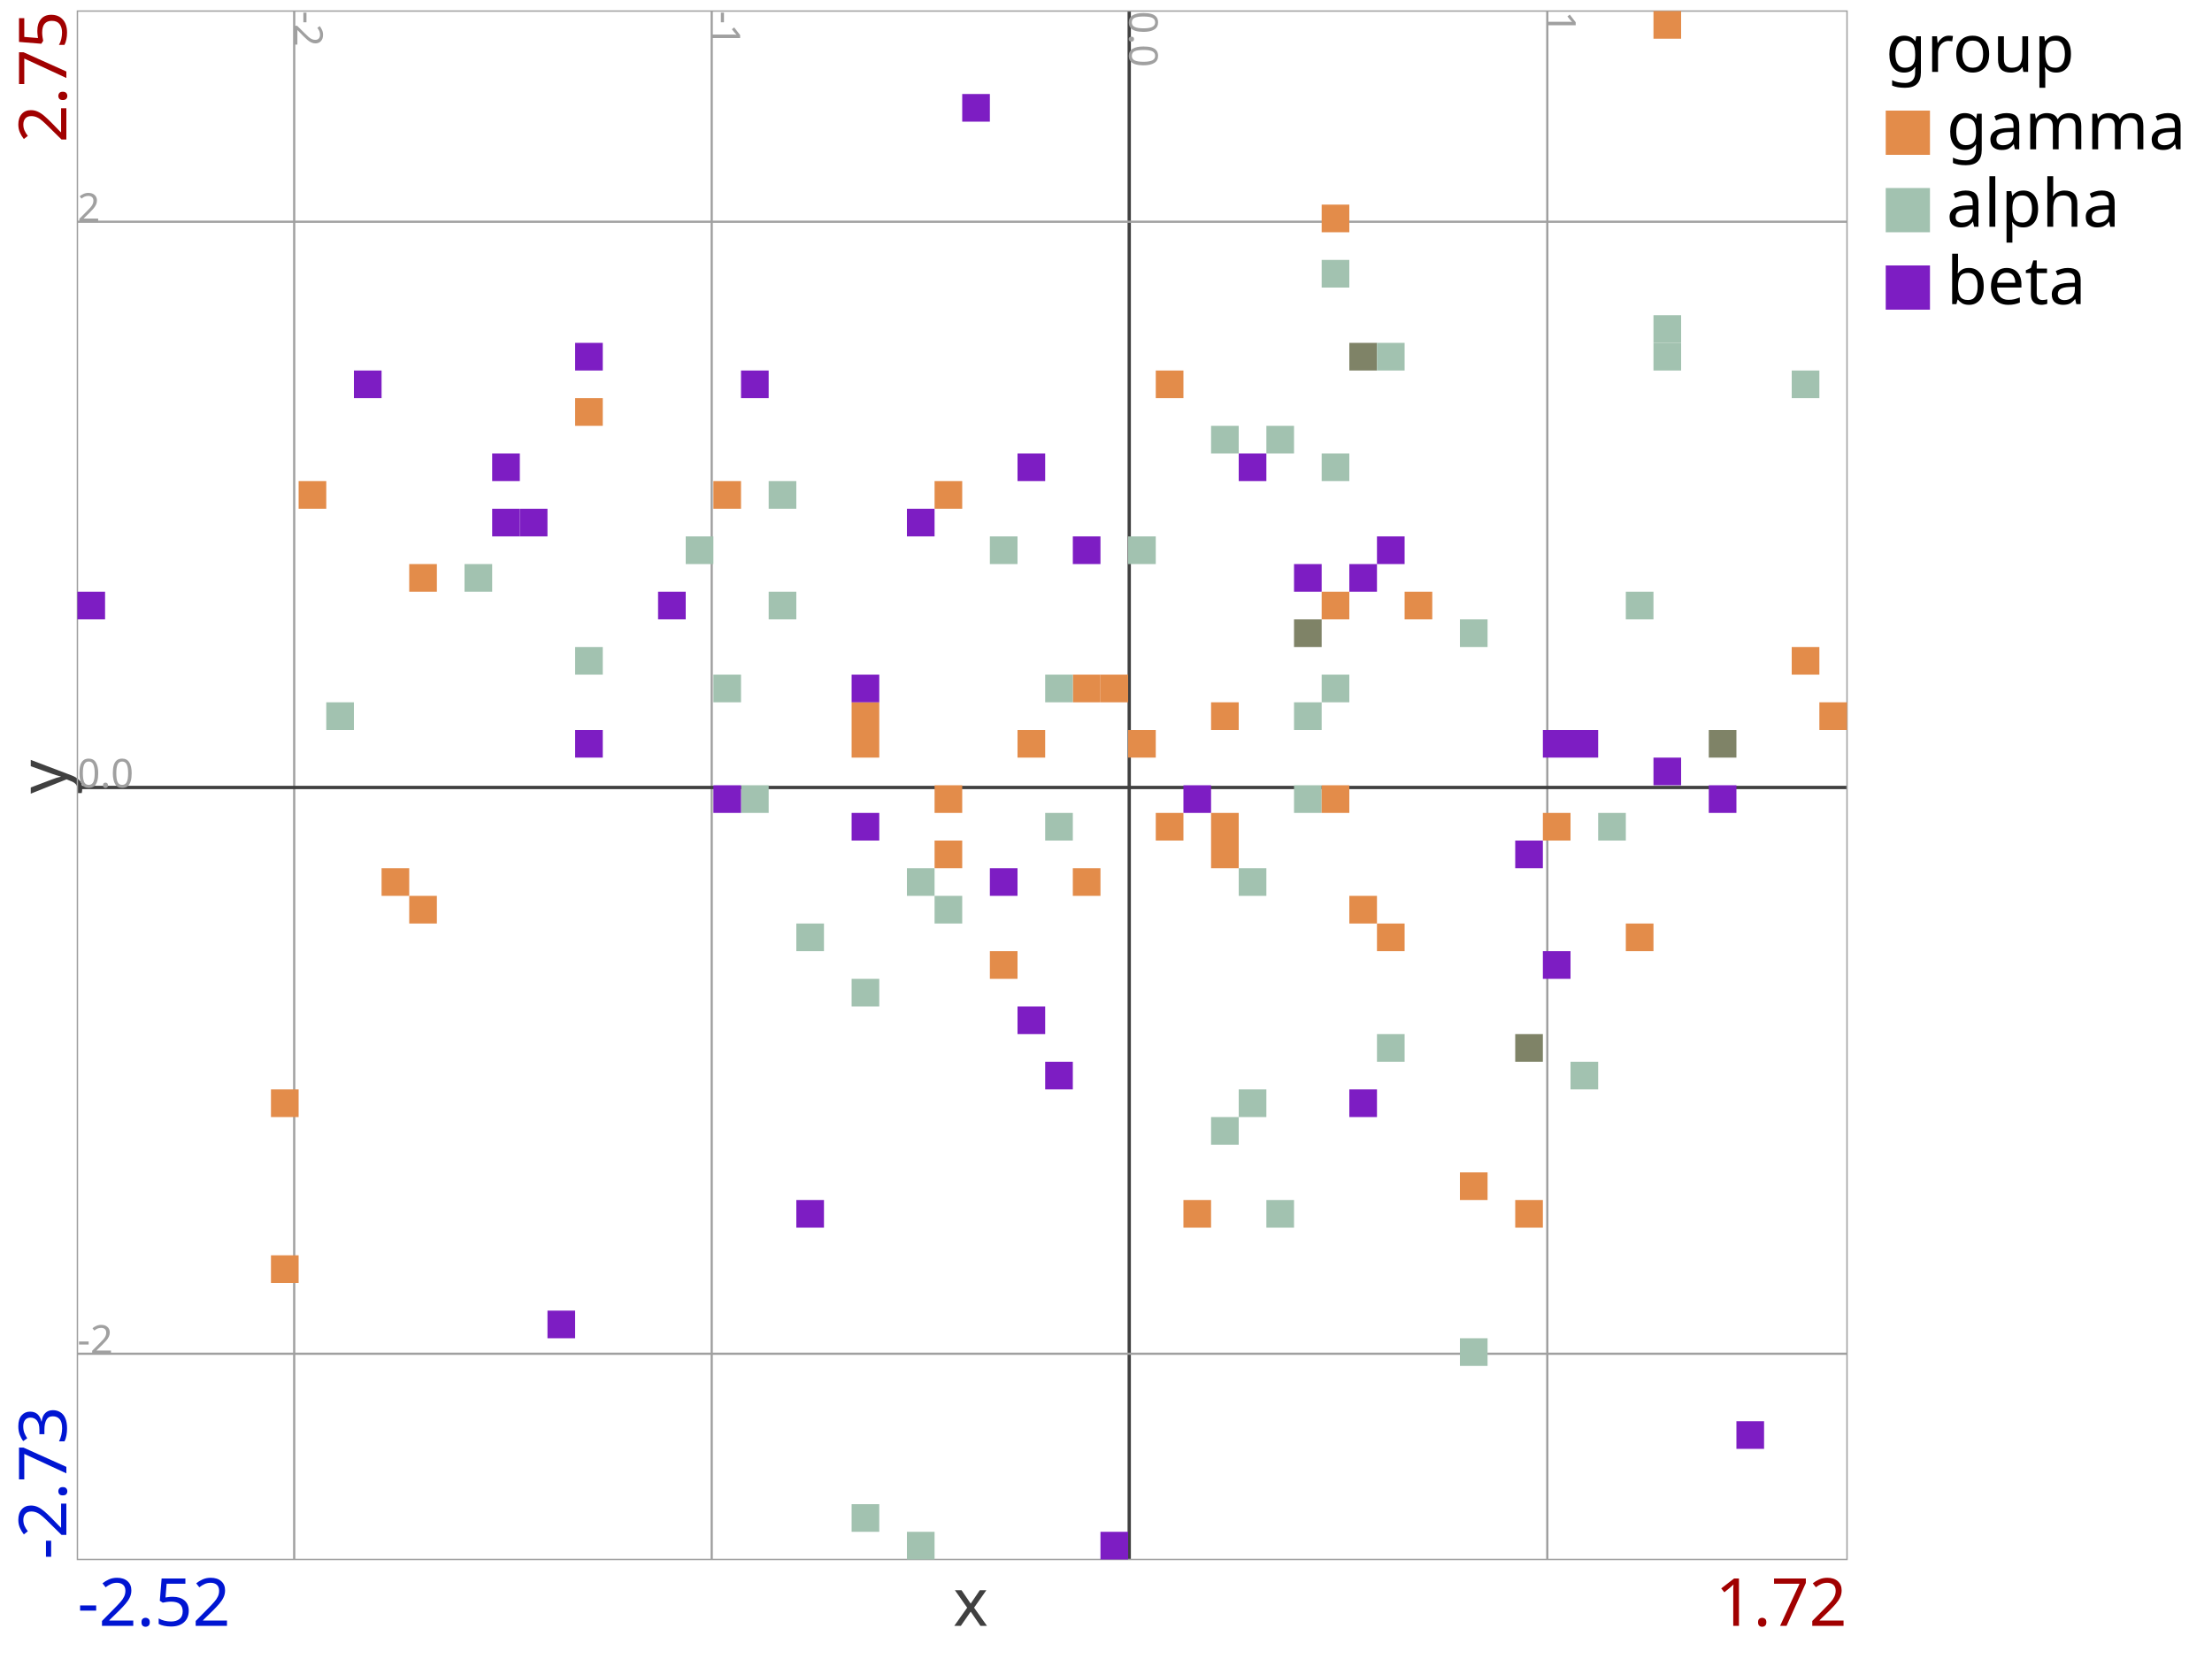
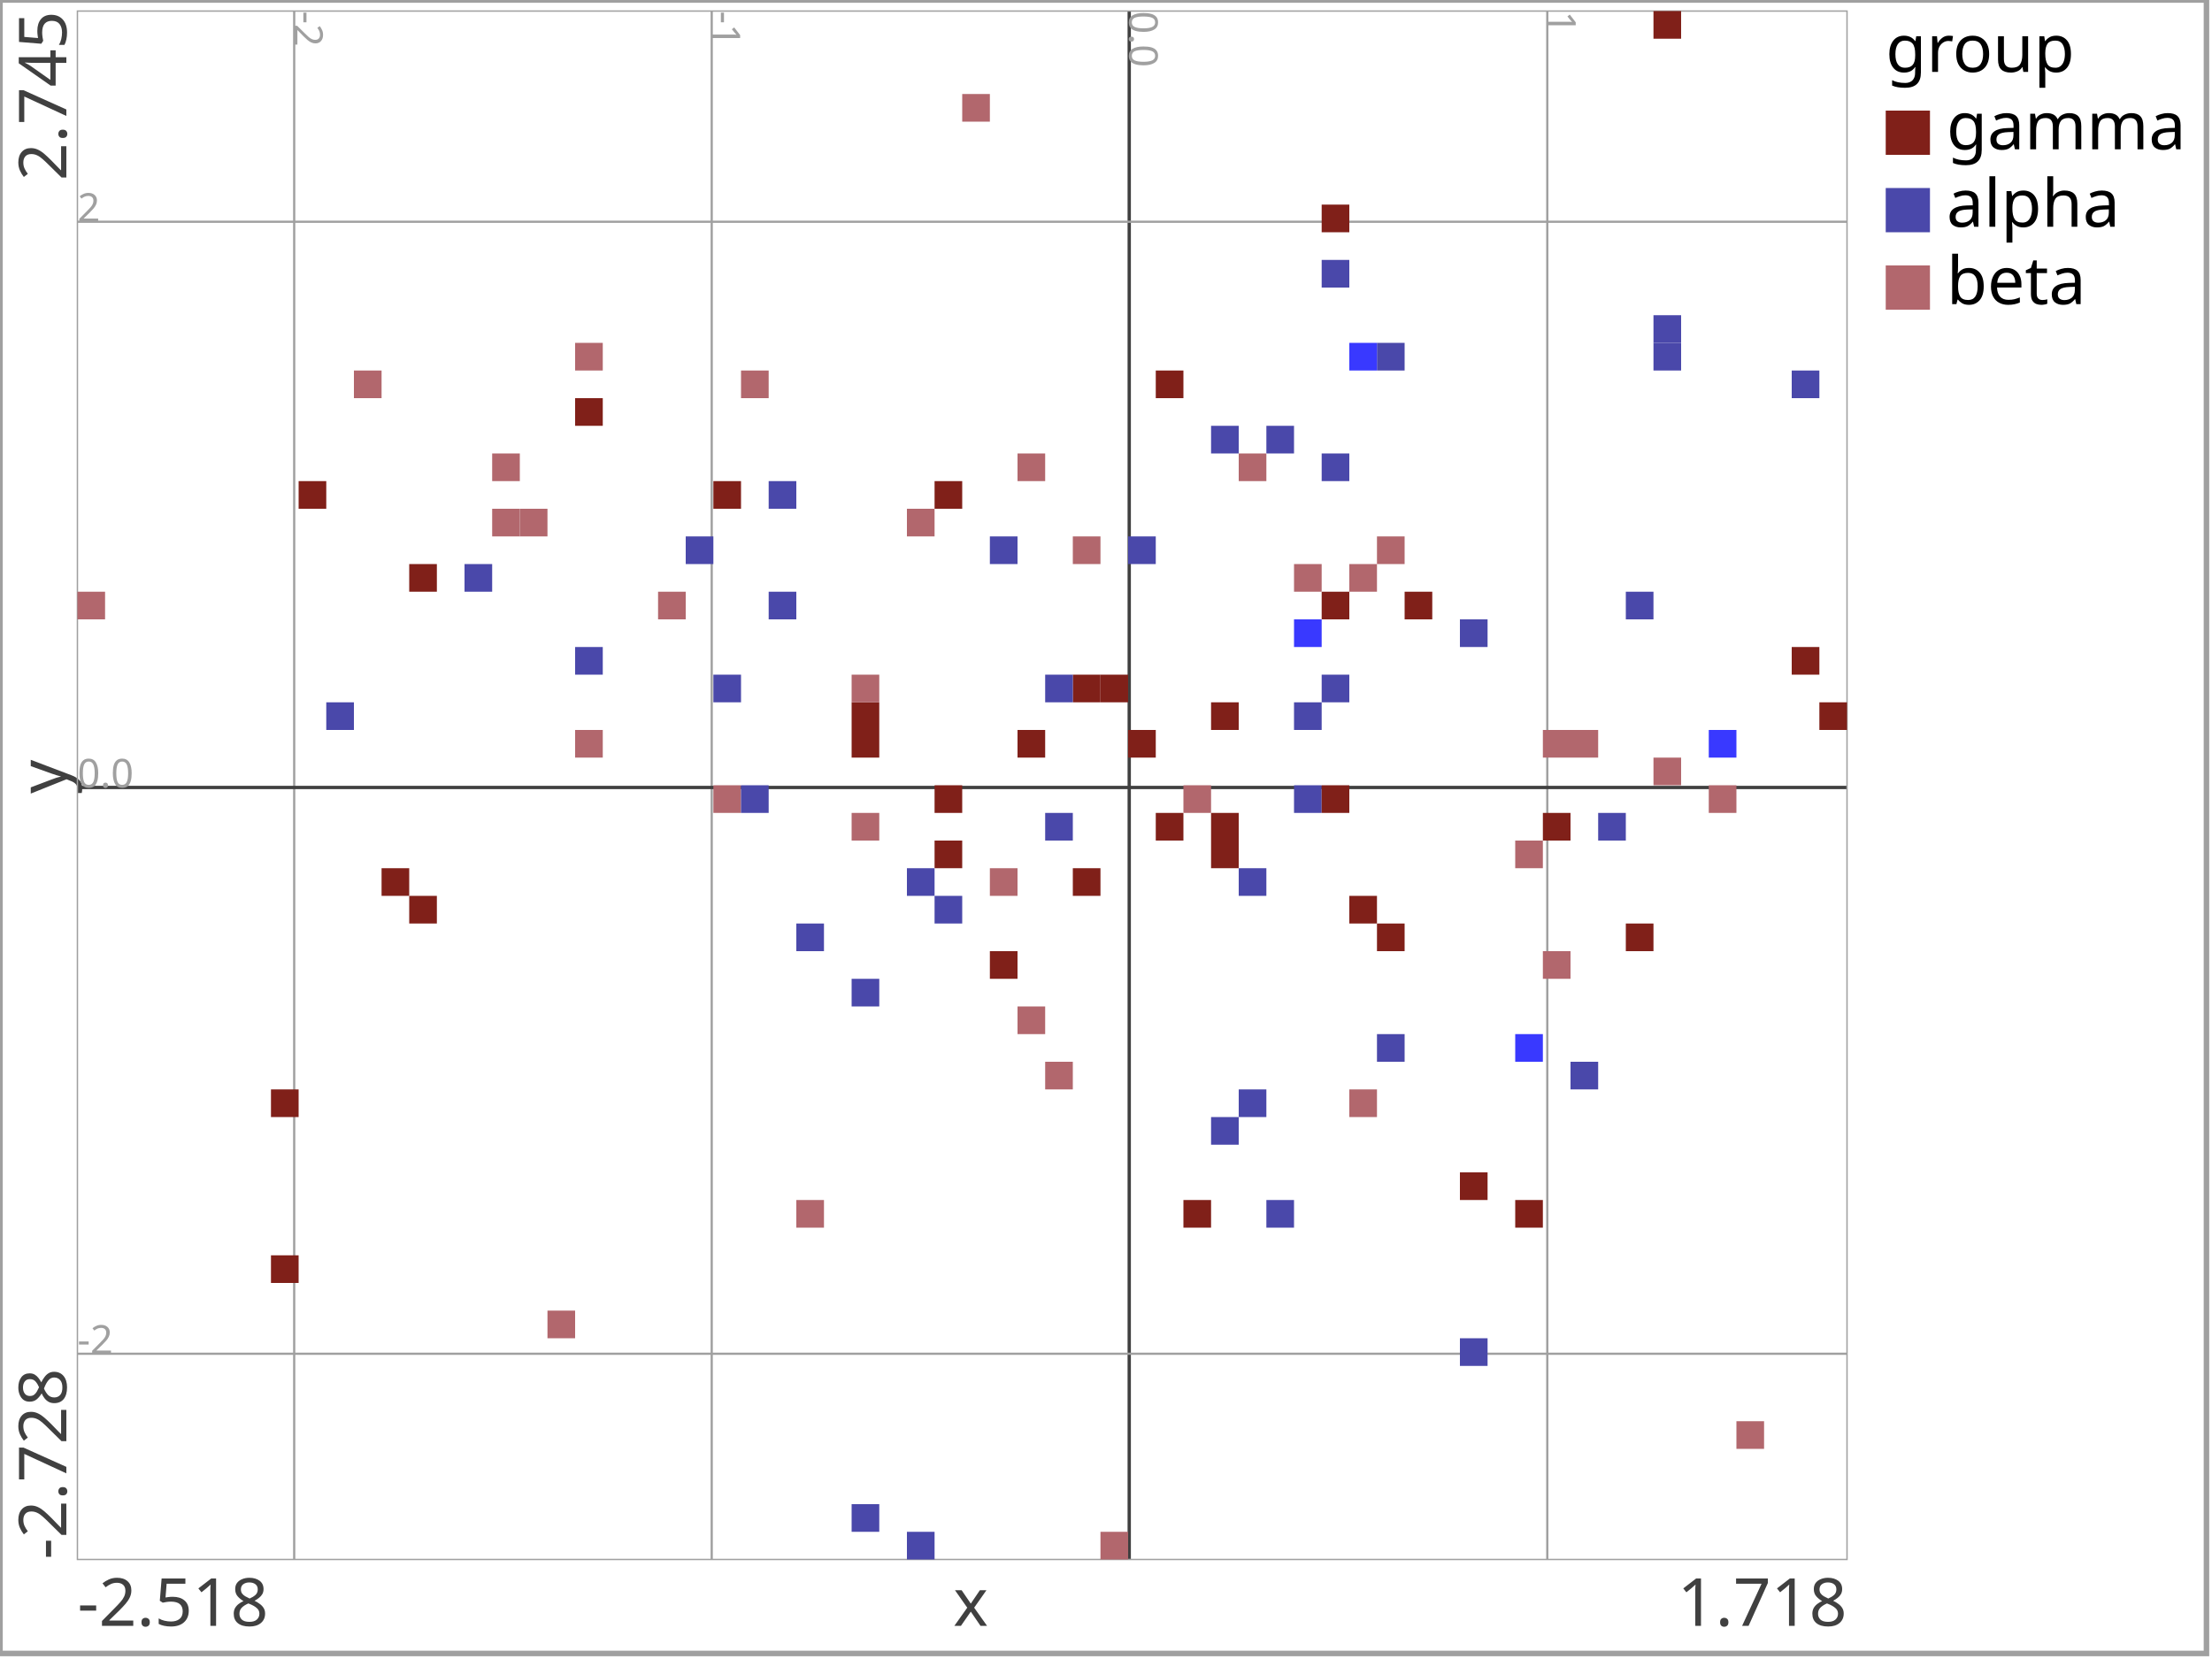
- <svg xmlns="http://www.w3.org/2000/svg" id="xyp_1969975945" x="0" y="0" width="400" height="300">
+ <svg xmlns="http://www.w3.org/2000/svg" id="xyp_1969975945" x="0" y="0" width="400" height="300" font-family="'Noto Sans', sans-serif">
  <defs>
    <clipPath id="plotClip-1969975945">
      <rect x="13" y="1" width="322" height="282" />
    </clipPath>
  </defs>
  <style> .rect-group-1969975945 rect { width: 5px; height: 5px; } </style>
  <rect x="0" y="0" width="400" height="300" fill="#ffffff" stroke="#ffffff" />
-   <text x="14" text-anchor="start" y="294" font-family="'Noto Sans', sans-serif" fill="#0015D2" font-size="12px">-2.52</text>
-   <text x="175.52" text-anchor="middle" y="294" font-family="'Noto Sans', sans-serif" fill="#404040" font-size="12px">x</text>
-   <text x="334" text-anchor="end" y="294" font-family="'Noto Sans', sans-serif" fill="#A10000" font-size="12px">1.72</text>
-   <text x="12" text-anchor="start" y="282" font-family="'Noto Sans', sans-serif" fill="#0015D2" font-size="12px" transform="rotate(270,12,282)">-2.73</text>
-   <text x="12" text-anchor="middle" y="140.48" font-family="'Noto Sans', sans-serif" fill="#404040" font-size="12px" transform="rotate(270,12,140.48)">y</text>
-   <text x="12" text-anchor="end" y="2" font-family="'Noto Sans', sans-serif" fill="#A10000" font-size="12px" transform="rotate(270,12,2)">2.75</text>
+   <text x="14" text-anchor="start" y="294" font-family="'Noto Sans', sans-serif" fill="#404040" font-size="12px">-2.518</text>
+   <text x="175.536" text-anchor="middle" y="294" font-family="'Noto Sans', sans-serif" fill="#404040" font-size="12px">x</text>
+   <text x="334" text-anchor="end" y="294" font-family="'Noto Sans', sans-serif" fill="#404040" font-size="12px">1.718</text>
+   <text x="12" text-anchor="start" y="282" font-family="'Noto Sans', sans-serif" fill="#404040" font-size="12px" transform="rotate(270,12,282)">-2.728</text>
+   <text x="12" text-anchor="middle" y="140.464" font-family="'Noto Sans', sans-serif" fill="#404040" font-size="12px" transform="rotate(270,12,140.464)">y</text>
+   <text x="12" text-anchor="end" y="2" font-family="'Noto Sans', sans-serif" fill="#404040" font-size="12px" transform="rotate(270,12,2)">2.745</text>
  <line x1="204.2" y1="2" x2="204.2" y2="282" stroke="#404040" stroke-width="0.6" />
  <text x="204.2" text-anchor="start" y="2" font-family="'Noto Sans', sans-serif" fill="#a0a0a0" font-size="7.2px" transform="rotate(90,204.2,2)">0.0</text>
  <line x1="279.8" y1="2" x2="279.8" y2="282" stroke="#a0a0a0" stroke-width="0.4" />
  <text x="279.8" text-anchor="start" y="2" font-family="'Noto Sans', sans-serif" fill="#a0a0a0" font-size="7.2px" transform="rotate(90,279.8,2)">1</text>
  <line x1="128.7" y1="2" x2="128.7" y2="282" stroke="#a0a0a0" stroke-width="0.4" />
  <text x="128.7" text-anchor="start" y="2" font-family="'Noto Sans', sans-serif" fill="#a0a0a0" font-size="7.2px" transform="rotate(90,128.7,2)">-1</text>
  <line x1="53.2" y1="2" x2="53.2" y2="282" stroke="#a0a0a0" stroke-width="0.4" />
  <text x="53.2" text-anchor="start" y="2" font-family="'Noto Sans', sans-serif" fill="#a0a0a0" font-size="7.2px" transform="rotate(90,53.2,2)">-2</text>
  <line x1="14" y1="142.4" x2="334" y2="142.4" stroke="#404040" stroke-width="0.6" />
  <text x="14" text-anchor="start" y="142.4" font-family="'Noto Sans', sans-serif" fill="#a0a0a0" font-size="7.2px">0.0</text>
  <line x1="14" y1="40.1" x2="334" y2="40.1" stroke="#a0a0a0" stroke-width="0.4" />
  <text x="14" text-anchor="start" y="40.1" font-family="'Noto Sans', sans-serif" fill="#a0a0a0" font-size="7.2px">2</text>
  <line x1="14" y1="244.8" x2="334" y2="244.8" stroke="#a0a0a0" stroke-width="0.4" />
  <text x="14" text-anchor="start" y="244.8" font-family="'Noto Sans', sans-serif" fill="#a0a0a0" font-size="7.2px">-2</text>
  <rect x="14" y="2" width="320" height="280" stroke="#a0a0a0" fill="none" stroke-width="0.25" />
  <g class="rect-group-1969975945" stroke="none" fill="#3939ff">
-     <rect x="179" y="97" fill="#a2c2b0" />
-     <rect x="299" y="2" fill="#e38c4a" />
-     <rect x="144" y="217" fill="#7d1dc3" />
-     <rect x="239" y="107" fill="#e38c4a" />
-     <rect x="274" y="217" fill="#e38c4a" />
-     <rect x="324" y="67" fill="#a2c2b0" />
-     <rect x="194" y="97" fill="#7d1dc3" />
-     <rect x="279" y="172" fill="#7d1dc3" />
-     <rect x="324" y="117" fill="#e38c4a" />
-     <rect x="234" y="112" fill="#7f8367" />
-     <rect x="244" y="62" fill="#7f8367" />
-     <rect x="139" y="87" fill="#a2c2b0" />
-     <rect x="199" y="122" fill="#e38c4a" />
-     <rect x="234" y="142" fill="#a2c2b0" />
-     <rect x="94" y="92" fill="#7d1dc3" />
-     <rect x="174" y="17" fill="#7d1dc3" />
-     <rect x="99" y="237" fill="#7d1dc3" />
-     <rect x="209" y="147" fill="#e38c4a" />
-     <rect x="129" y="87" fill="#e38c4a" />
-     <rect x="294" y="167" fill="#e38c4a" />
-     <rect x="254" y="107" fill="#e38c4a" />
-     <rect x="264" y="242" fill="#a2c2b0" />
-     <rect x="139" y="107" fill="#a2c2b0" />
-     <rect x="249" y="97" fill="#7d1dc3" />
-     <rect x="219" y="152" fill="#e38c4a" />
-     <rect x="154" y="147" fill="#7d1dc3" />
-     <rect x="184" y="182" fill="#7d1dc3" />
-     <rect x="239" y="82" fill="#a2c2b0" />
-     <rect x="14" y="107" fill="#7d1dc3" />
-     <rect x="199" y="277" fill="#7d1dc3" />
-     <rect x="134" y="67" fill="#7d1dc3" />
-     <rect x="189" y="147" fill="#a2c2b0" />
-     <rect x="169" y="162" fill="#a2c2b0" />
-     <rect x="154" y="127" fill="#e38c4a" />
-     <rect x="309" y="132" fill="#7f8367" />
-     <rect x="239" y="142" fill="#e38c4a" />
-     <rect x="169" y="152" fill="#e38c4a" />
-     <rect x="164" y="92" fill="#7d1dc3" />
-     <rect x="289" y="147" fill="#a2c2b0" />
-     <rect x="49" y="197" fill="#e38c4a" />
-     <rect x="219" y="202" fill="#a2c2b0" />
-     <rect x="309" y="142" fill="#7d1dc3" />
-     <rect x="89" y="92" fill="#7d1dc3" />
-     <rect x="299" y="137" fill="#7d1dc3" />
-     <rect x="154" y="272" fill="#a2c2b0" />
-     <rect x="64" y="67" fill="#7d1dc3" />
-     <rect x="69" y="157" fill="#e38c4a" />
-     <rect x="204" y="132" fill="#e38c4a" />
-     <rect x="104" y="117" fill="#a2c2b0" />
-     <rect x="154" y="177" fill="#a2c2b0" />
-     <rect x="144" y="167" fill="#a2c2b0" />
-     <rect x="274" y="152" fill="#7d1dc3" />
-     <rect x="214" y="142" fill="#7d1dc3" />
-     <rect x="249" y="167" fill="#e38c4a" />
-     <rect x="164" y="277" fill="#a2c2b0" />
-     <rect x="239" y="37" fill="#e38c4a" />
-     <rect x="104" y="72" fill="#e38c4a" />
-     <rect x="134" y="142" fill="#a2c2b0" />
-     <rect x="284" y="132" fill="#7d1dc3" />
-     <rect x="119" y="107" fill="#7d1dc3" />
-     <rect x="249" y="62" fill="#a2c2b0" />
-     <rect x="89" y="82" fill="#7d1dc3" />
-     <rect x="239" y="47" fill="#a2c2b0" />
-     <rect x="279" y="147" fill="#e38c4a" />
-     <rect x="189" y="192" fill="#7d1dc3" />
-     <rect x="184" y="82" fill="#7d1dc3" />
-     <rect x="244" y="102" fill="#7d1dc3" />
-     <rect x="164" y="157" fill="#a2c2b0" />
-     <rect x="179" y="172" fill="#e38c4a" />
-     <rect x="104" y="132" fill="#7d1dc3" />
-     <rect x="74" y="162" fill="#e38c4a" />
-     <rect x="104" y="62" fill="#7d1dc3" />
-     <rect x="264" y="112" fill="#a2c2b0" />
-     <rect x="59" y="127" fill="#a2c2b0" />
-     <rect x="239" y="122" fill="#a2c2b0" />
-     <rect x="74" y="102" fill="#e38c4a" />
-     <rect x="224" y="197" fill="#a2c2b0" />
-     <rect x="84" y="102" fill="#a2c2b0" />
-     <rect x="274" y="187" fill="#7f8367" />
-     <rect x="244" y="162" fill="#e38c4a" />
-     <rect x="244" y="197" fill="#7d1dc3" />
-     <rect x="54" y="87" fill="#e38c4a" />
-     <rect x="299" y="57" fill="#a2c2b0" />
-     <rect x="294" y="107" fill="#a2c2b0" />
-     <rect x="229" y="77" fill="#a2c2b0" />
-     <rect x="329" y="127" fill="#e38c4a" />
-     <rect x="194" y="122" fill="#e38c4a" />
-     <rect x="184" y="132" fill="#e38c4a" />
-     <rect x="219" y="147" fill="#e38c4a" />
-     <rect x="204" y="97" fill="#a2c2b0" />
-     <rect x="279" y="132" fill="#7d1dc3" />
-     <rect x="49" y="227" fill="#e38c4a" />
-     <rect x="314" y="257" fill="#7d1dc3" />
-     <rect x="179" y="157" fill="#7d1dc3" />
-     <rect x="224" y="157" fill="#a2c2b0" />
-     <rect x="219" y="127" fill="#e38c4a" />
-     <rect x="169" y="142" fill="#e38c4a" />
-     <rect x="229" y="217" fill="#a2c2b0" />
-     <rect x="214" y="217" fill="#e38c4a" />
-     <rect x="129" y="142" fill="#7d1dc3" />
-     <rect x="169" y="87" fill="#e38c4a" />
-     <rect x="264" y="212" fill="#e38c4a" />
-     <rect x="154" y="122" fill="#7d1dc3" />
-     <rect x="154" y="132" fill="#e38c4a" />
-     <rect x="224" y="82" fill="#7d1dc3" />
-     <rect x="284" y="192" fill="#a2c2b0" />
-     <rect x="124" y="97" fill="#a2c2b0" />
-     <rect x="194" y="157" fill="#e38c4a" />
-     <rect x="234" y="102" fill="#7d1dc3" />
-     <rect x="129" y="122" fill="#a2c2b0" />
-     <rect x="189" y="122" fill="#a2c2b0" />
-     <rect x="219" y="77" fill="#a2c2b0" />
-     <rect x="209" y="67" fill="#e38c4a" />
-     <rect x="249" y="187" fill="#a2c2b0" />
-     <rect x="299" y="62" fill="#a2c2b0" />
-     <rect x="234" y="127" fill="#a2c2b0" />
+     <rect x="234" y="112" fill="#3939ff" />
+     <rect x="179" y="157" fill="#b2676d" />
+     <rect x="194" y="157" fill="#802019" />
+     <rect x="94" y="92" fill="#b2676d" />
+     <rect x="199" y="122" fill="#802019" />
+     <rect x="229" y="77" fill="#4a48aa" />
+     <rect x="139" y="87" fill="#4a48aa" />
+     <rect x="164" y="157" fill="#4a48aa" />
+     <rect x="104" y="72" fill="#802019" />
+     <rect x="179" y="97" fill="#4a48aa" />
+     <rect x="324" y="67" fill="#4a48aa" />
+     <rect x="279" y="147" fill="#802019" />
+     <rect x="284" y="192" fill="#4a48aa" />
+     <rect x="64" y="67" fill="#b2676d" />
+     <rect x="189" y="147" fill="#4a48aa" />
+     <rect x="239" y="82" fill="#4a48aa" />
+     <rect x="224" y="82" fill="#b2676d" />
+     <rect x="234" y="142" fill="#4a48aa" />
+     <rect x="104" y="132" fill="#b2676d" />
+     <rect x="194" y="97" fill="#b2676d" />
+     <rect x="74" y="162" fill="#802019" />
+     <rect x="234" y="102" fill="#b2676d" />
+     <rect x="124" y="97" fill="#4a48aa" />
+     <rect x="249" y="97" fill="#b2676d" />
+     <rect x="274" y="187" fill="#3939ff" />
+     <rect x="264" y="112" fill="#4a48aa" />
+     <rect x="49" y="197" fill="#802019" />
+     <rect x="209" y="147" fill="#802019" />
+     <rect x="239" y="47" fill="#4a48aa" />
+     <rect x="254" y="107" fill="#802019" />
+     <rect x="129" y="142" fill="#b2676d" />
+     <rect x="104" y="117" fill="#4a48aa" />
+     <rect x="314" y="257" fill="#b2676d" />
+     <rect x="249" y="62" fill="#4a48aa" />
+     <rect x="294" y="167" fill="#802019" />
+     <rect x="224" y="197" fill="#4a48aa" />
+     <rect x="204" y="97" fill="#4a48aa" />
+     <rect x="154" y="177" fill="#4a48aa" />
+     <rect x="169" y="152" fill="#802019" />
+     <rect x="69" y="157" fill="#802019" />
+     <rect x="164" y="92" fill="#b2676d" />
+     <rect x="299" y="57" fill="#4a48aa" />
+     <rect x="249" y="167" fill="#802019" />
+     <rect x="244" y="197" fill="#b2676d" />
+     <rect x="309" y="142" fill="#b2676d" />
+     <rect x="244" y="162" fill="#802019" />
+     <rect x="179" y="172" fill="#802019" />
+     <rect x="289" y="147" fill="#4a48aa" />
+     <rect x="299" y="62" fill="#4a48aa" />
+     <rect x="139" y="107" fill="#4a48aa" />
+     <rect x="229" y="217" fill="#4a48aa" />
+     <rect x="234" y="127" fill="#4a48aa" />
+     <rect x="219" y="152" fill="#802019" />
+     <rect x="219" y="77" fill="#4a48aa" />
+     <rect x="214" y="142" fill="#b2676d" />
+     <rect x="239" y="107" fill="#802019" />
+     <rect x="184" y="132" fill="#802019" />
+     <rect x="239" y="37" fill="#802019" />
+     <rect x="49" y="227" fill="#802019" />
+     <rect x="104" y="62" fill="#b2676d" />
+     <rect x="204" y="132" fill="#802019" />
+     <rect x="219" y="147" fill="#802019" />
+     <rect x="134" y="67" fill="#b2676d" />
+     <rect x="184" y="182" fill="#b2676d" />
+     <rect x="84" y="102" fill="#4a48aa" />
+     <rect x="169" y="142" fill="#802019" />
+     <rect x="14" y="107" fill="#b2676d" />
+     <rect x="264" y="242" fill="#4a48aa" />
+     <rect x="209" y="67" fill="#802019" />
+     <rect x="154" y="147" fill="#b2676d" />
+     <rect x="284" y="132" fill="#b2676d" />
+     <rect x="194" y="122" fill="#802019" />
+     <rect x="154" y="127" fill="#802019" />
+     <rect x="239" y="142" fill="#802019" />
+     <rect x="294" y="107" fill="#4a48aa" />
+     <rect x="189" y="192" fill="#b2676d" />
+     <rect x="224" y="157" fill="#4a48aa" />
+     <rect x="244" y="62" fill="#3939ff" />
+     <rect x="279" y="172" fill="#b2676d" />
+     <rect x="199" y="277" fill="#b2676d" />
+     <rect x="144" y="217" fill="#b2676d" />
+     <rect x="279" y="132" fill="#b2676d" />
+     <rect x="129" y="87" fill="#802019" />
+     <rect x="249" y="187" fill="#4a48aa" />
+     <rect x="144" y="167" fill="#4a48aa" />
+     <rect x="89" y="82" fill="#b2676d" />
+     <rect x="274" y="217" fill="#802019" />
+     <rect x="169" y="162" fill="#4a48aa" />
+     <rect x="164" y="277" fill="#4a48aa" />
+     <rect x="169" y="87" fill="#802019" />
+     <rect x="264" y="212" fill="#802019" />
+     <rect x="174" y="17" fill="#b2676d" />
+     <rect x="154" y="132" fill="#802019" />
+     <rect x="299" y="137" fill="#b2676d" />
+     <rect x="154" y="122" fill="#b2676d" />
+     <rect x="239" y="122" fill="#4a48aa" />
+     <rect x="299" y="2" fill="#802019" />
+     <rect x="329" y="127" fill="#802019" />
+     <rect x="99" y="237" fill="#b2676d" />
+     <rect x="244" y="102" fill="#b2676d" />
+     <rect x="189" y="122" fill="#4a48aa" />
+     <rect x="89" y="92" fill="#b2676d" />
+     <rect x="119" y="107" fill="#b2676d" />
+     <rect x="219" y="127" fill="#802019" />
+     <rect x="74" y="102" fill="#802019" />
+     <rect x="274" y="152" fill="#b2676d" />
+     <rect x="59" y="127" fill="#4a48aa" />
+     <rect x="54" y="87" fill="#802019" />
+     <rect x="129" y="122" fill="#4a48aa" />
+     <rect x="214" y="217" fill="#802019" />
+     <rect x="309" y="132" fill="#3939ff" />
+     <rect x="184" y="82" fill="#b2676d" />
+     <rect x="134" y="142" fill="#4a48aa" />
+     <rect x="154" y="272" fill="#4a48aa" />
+     <rect x="219" y="202" fill="#4a48aa" />
+     <rect x="324" y="117" fill="#802019" />
  </g>
  <text x="341.0" text-anchor="start" y="13.0" font-family="'Noto Sans', sans-serif" fill="#000000" font-size="12.0px">group</text>
-   <rect x="341.00" y="20.00" width="8.00" height="8.00" fill="#e38c4a" />
+   <rect x="341.00" y="20.00" width="8.00" height="8.00" fill="#802019" />
  <text x="352.0" text-anchor="start" y="27.0" font-family="'Noto Sans', sans-serif" fill="#000000" font-size="12.0px">gamma</text>
-   <rect x="341.00" y="34.00" width="8.00" height="8.00" fill="#a2c2b0" />
+   <rect x="341.00" y="34.00" width="8.00" height="8.00" fill="#4a48aa" />
  <text x="352.0" text-anchor="start" y="41.0" font-family="'Noto Sans', sans-serif" fill="#000000" font-size="12.0px">alpha</text>
-   <rect x="341.00" y="48.00" width="8.00" height="8.00" fill="#7d1dc3" />
+   <rect x="341.00" y="48.00" width="8.00" height="8.00" fill="#b2676d" />
  <text x="352.0" text-anchor="start" y="55.0" font-family="'Noto Sans', sans-serif" fill="#000000" font-size="12.0px">beta</text>
+   <rect x="0" y="0" width="399" height="299" fill="none" stroke="#a0a0a0" stroke-width="1" />
</svg>
